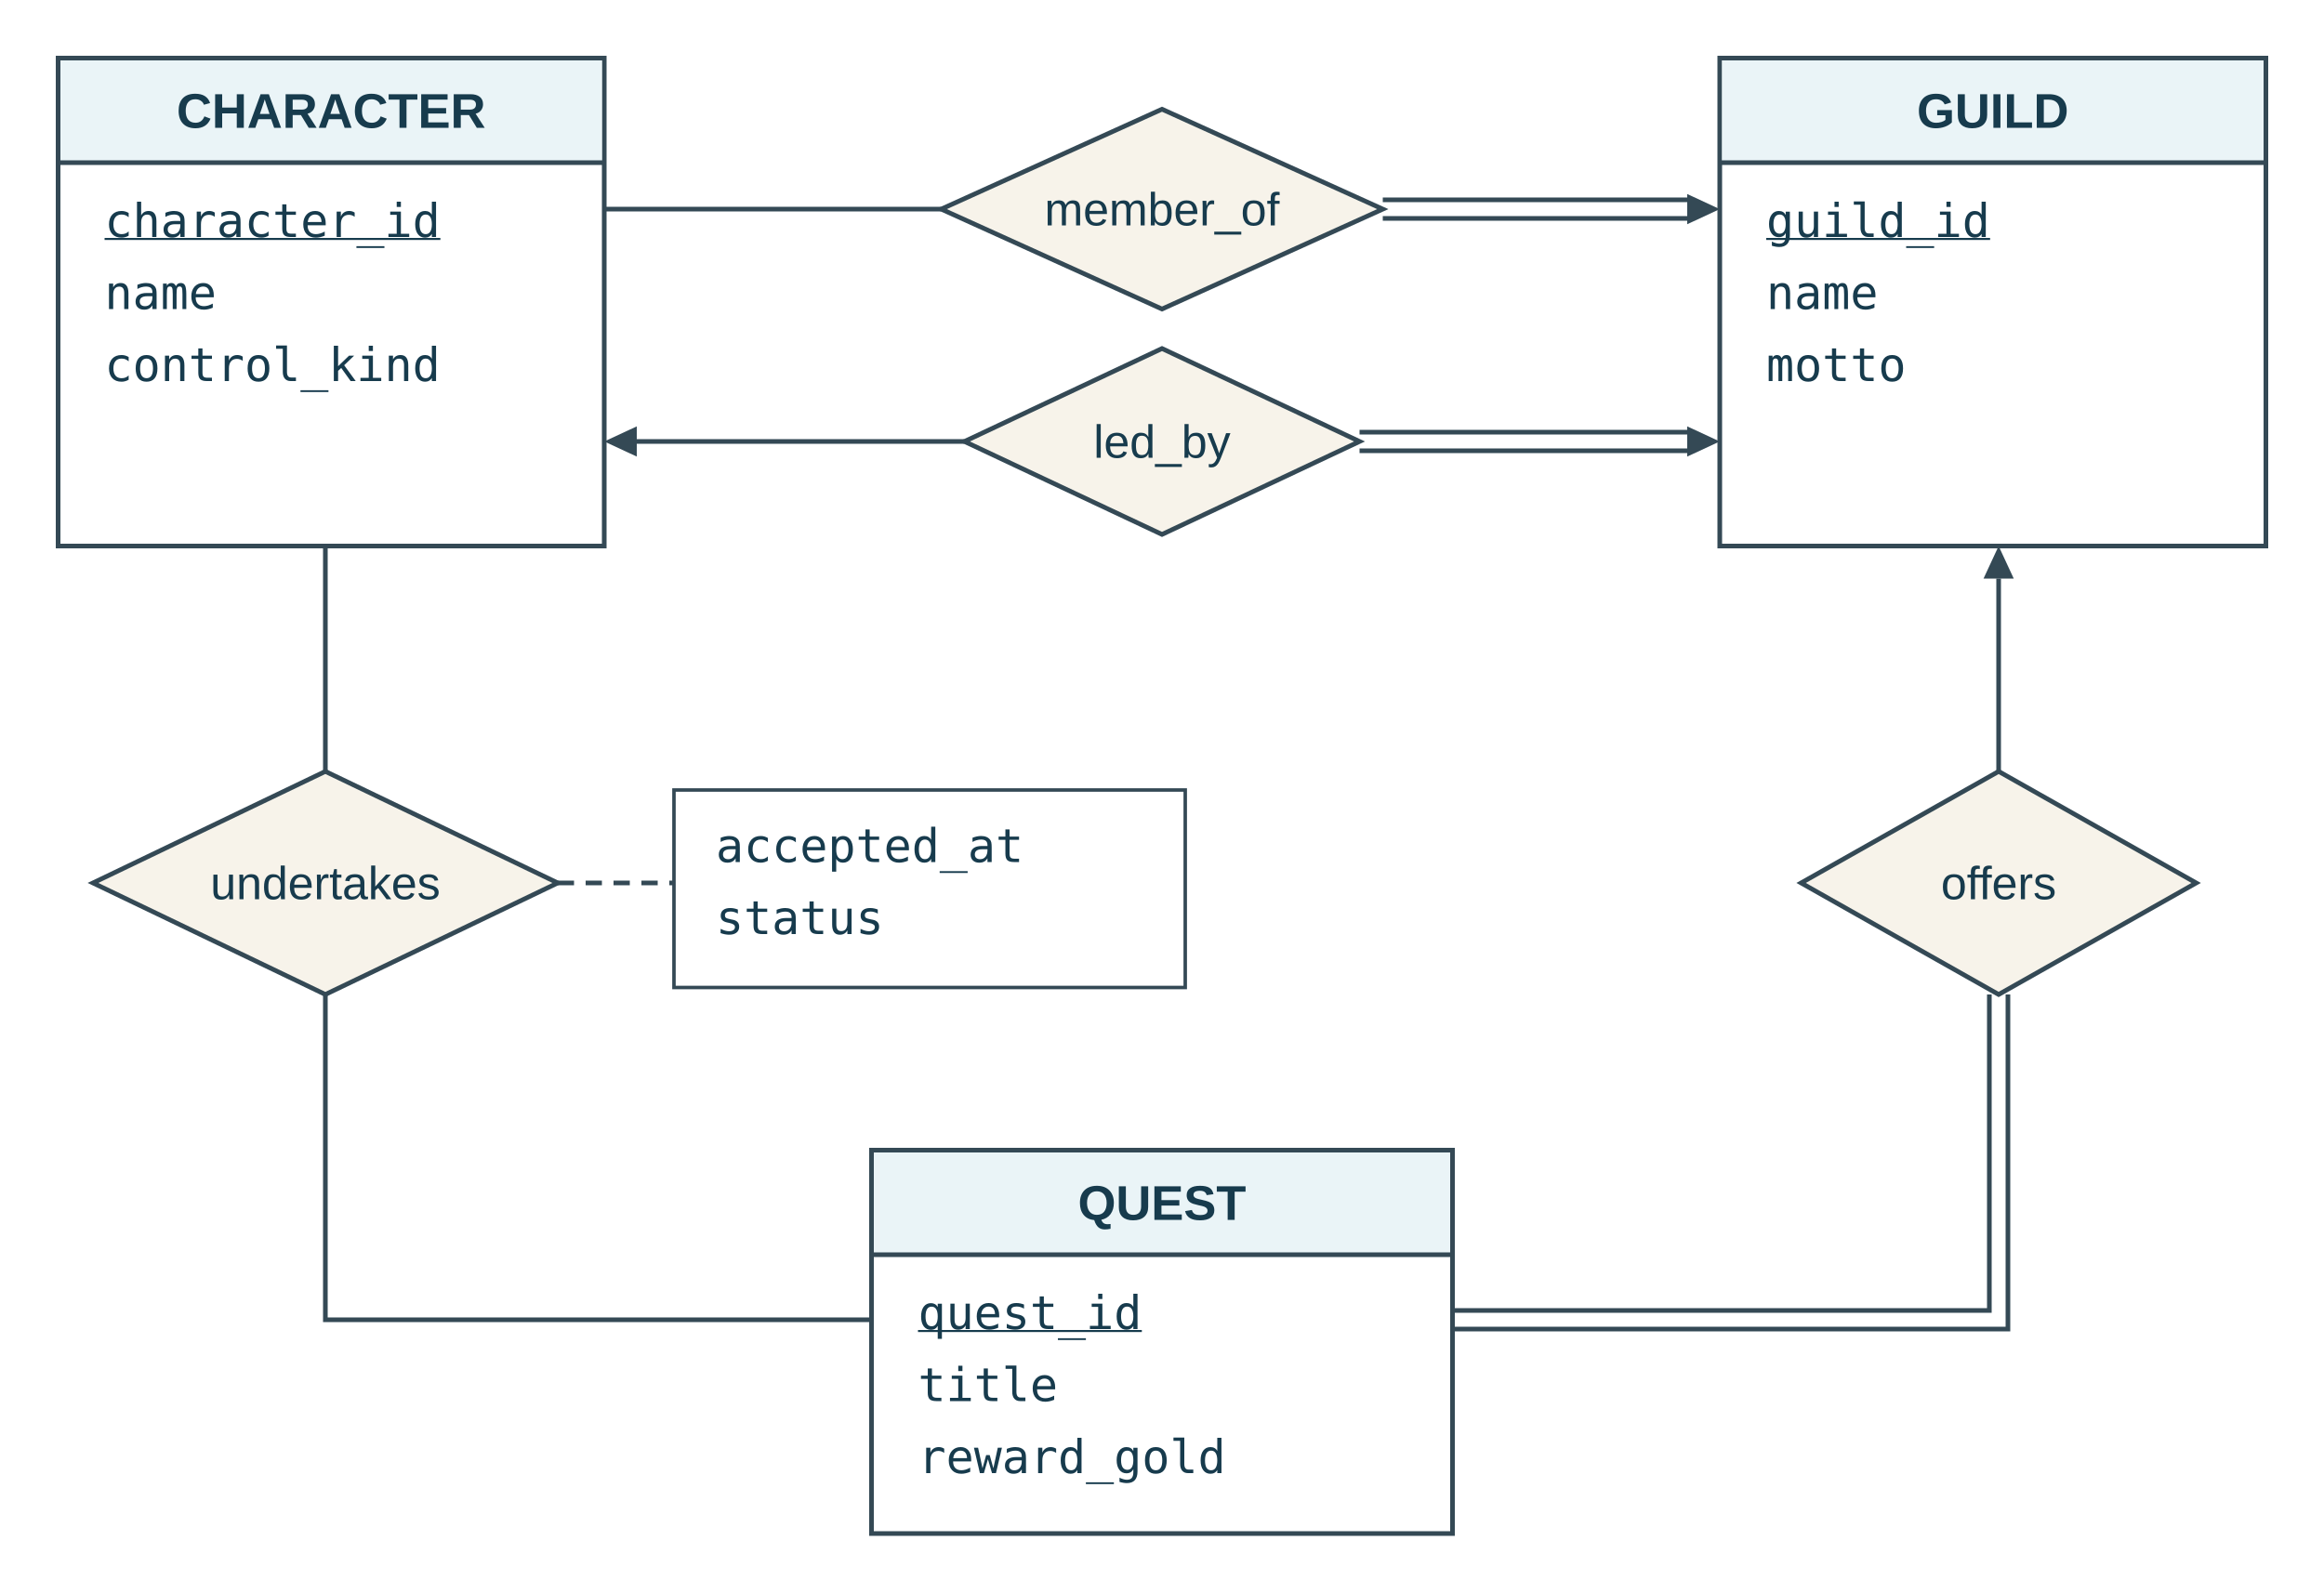
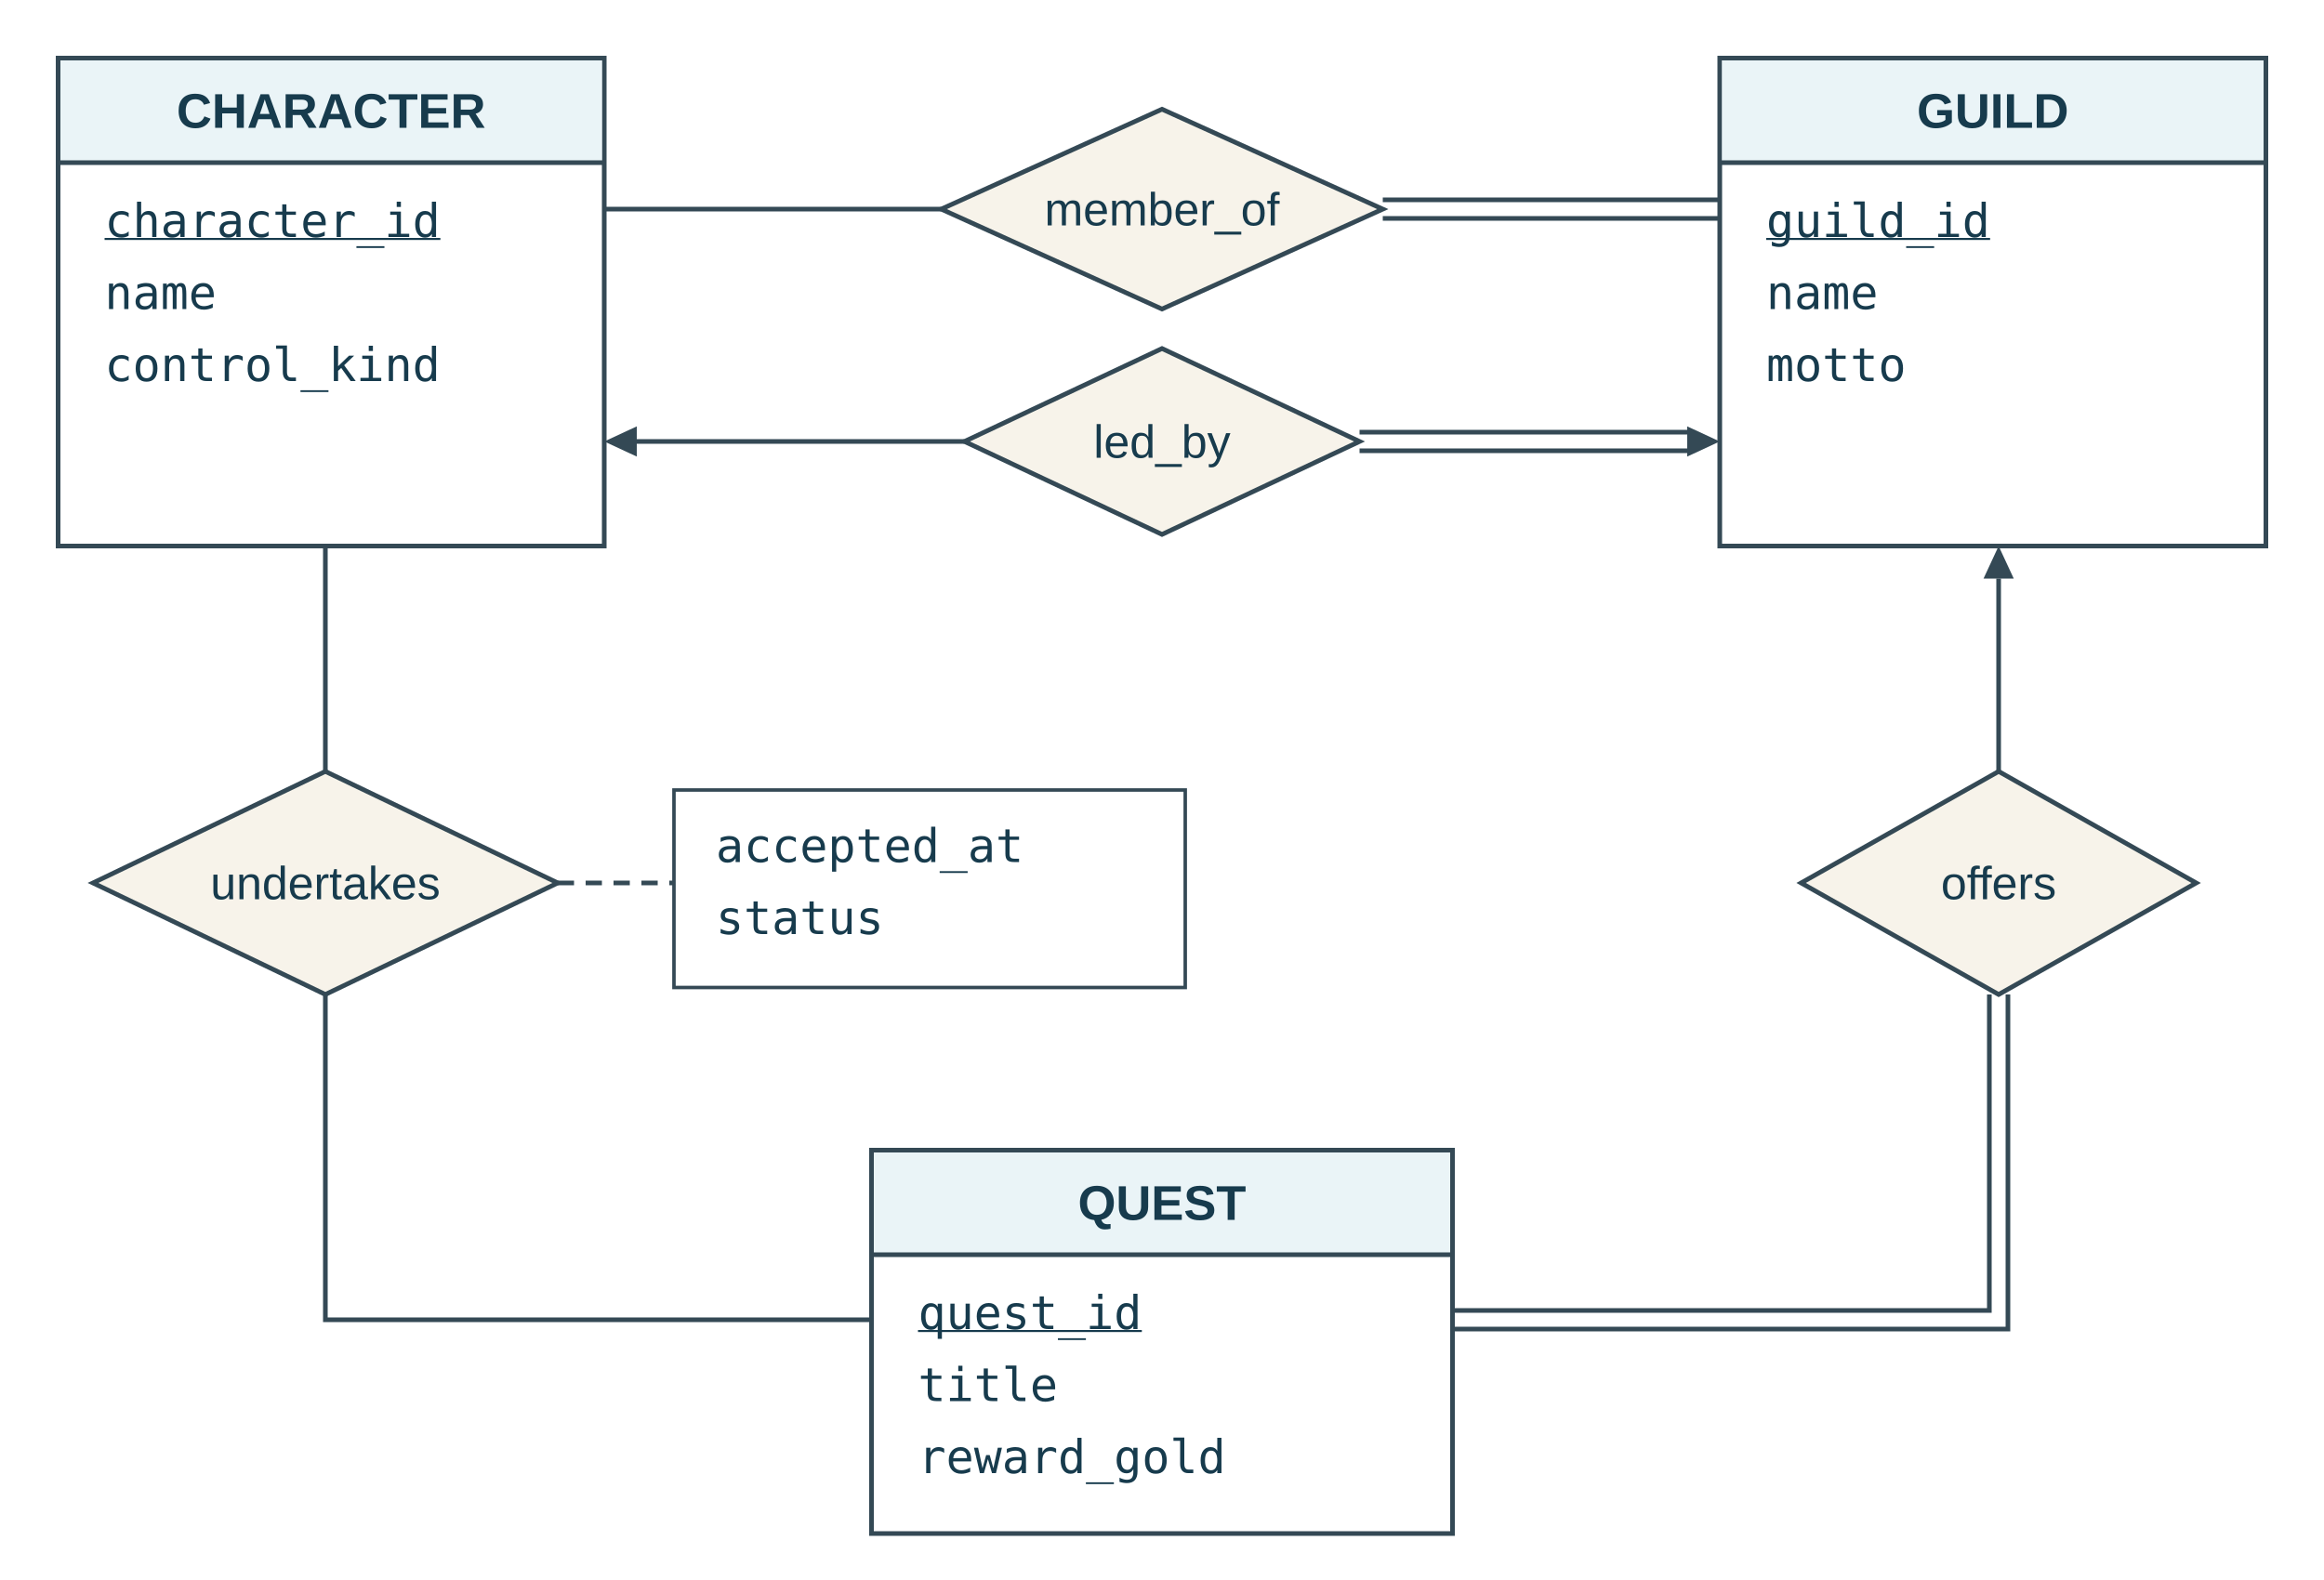
<svg xmlns="http://www.w3.org/2000/svg" width="1000" height="680" viewBox="0 0 1000 680" role="img" aria-labelledby="title desc">
  <style>text{font-family:Arial,Helvetica,sans-serif;fill:#173b4d}.heading{font-size:21px;font-weight:700}.attribute{font-family:Consolas,monospace;font-size:20px}.relationship{font-size:20px}.note{font-size:19px;fill:#475569}</style>
  <rect width="1000" height="680" fill="#ffffff" />
  <rect x="25" y="25" width="235" height="210" fill="#fff" stroke="#344955" stroke-width="2" />
  <rect x="26" y="26" width="233" height="44" fill="#eaf4f7" />
  <path d="M25 70 H260" stroke="#344955" stroke-width="2" />
  <text x="142.5" y="55" class="heading" text-anchor="middle">CHARACTER</text>
  <text x="45" y="102" class="attribute" text-anchor="start" text-decoration="underline">character_id</text>
  <text x="45" y="133" class="attribute" text-anchor="start">name</text>
  <text x="45" y="164" class="attribute" text-anchor="start">control_kind</text>
  <rect x="740" y="25" width="235" height="210" fill="#fff" stroke="#344955" stroke-width="2" />
  <rect x="741" y="26" width="233" height="44" fill="#eaf4f7" />
  <path d="M740 70 H975" stroke="#344955" stroke-width="2" />
  <text x="857.5" y="55" class="heading" text-anchor="middle">GUILD</text>
  <text x="760" y="102" class="attribute" text-anchor="start" text-decoration="underline">guild_id</text>
  <text x="760" y="133" class="attribute" text-anchor="start">name</text>
  <text x="760" y="164" class="attribute" text-anchor="start">motto</text>
  <rect x="375" y="495" width="250" height="165" fill="#fff" stroke="#344955" stroke-width="2" />
  <rect x="376" y="496" width="248" height="44" fill="#eaf4f7" />
  <path d="M375 540 H625" stroke="#344955" stroke-width="2" />
  <text x="500.0" y="525" class="heading" text-anchor="middle">QUEST</text>
  <text x="395" y="572" class="attribute" text-anchor="start" text-decoration="underline">quest_id</text>
  <text x="395" y="603" class="attribute" text-anchor="start">title</text>
  <text x="395" y="634" class="attribute" text-anchor="start">reward_gold</text>
  <polygon points="405,90 500,47 595,90 500,133" fill="#f7f3ea" stroke="#344955" stroke-width="2" />
  <text x="500" y="97" class="relationship" text-anchor="middle">member_of</text>
  <polygon points="415,190 500,150 585,190 500,230" fill="#f7f3ea" stroke="#344955" stroke-width="2" />
  <text x="500" y="197" class="relationship" text-anchor="middle">led_by</text>
  <polygon points="40,380 140,332 240,380 140,428" fill="#f7f3ea" stroke="#344955" stroke-width="2" />
  <text x="140" y="387" class="relationship" text-anchor="middle">undertakes</text>
  <polygon points="775,380 860,332 945,380 860,428" fill="#f7f3ea" stroke="#344955" stroke-width="2" />
  <text x="860" y="387" class="relationship" text-anchor="middle">offers</text>
  <path d="M260,90 L405,90" fill="none" stroke="#344955" stroke-width="2" />
-   <polygon points="740,90 726.0,96.5 726.0,83.5" fill="#344955" />
-   <path d="M595,86 L726,86" fill="none" stroke="#344955" stroke-width="2" />
-   <path d="M595,94 L726,94" fill="none" stroke="#344955" stroke-width="2" />
+   <path d="M595,86 L740,86" fill="none" stroke="#344955" stroke-width="2" />
+   <path d="M595,94 L740,94" fill="none" stroke="#344955" stroke-width="2" />
  <polygon points="260,190 274.0,183.5 274.0,196.5" fill="#344955" />
  <path d="M415,190 L274,190" fill="none" stroke="#344955" stroke-width="2" />
  <polygon points="740,190 726.0,196.5 726.0,183.5" fill="#344955" />
  <path d="M585,186 L726,186" fill="none" stroke="#344955" stroke-width="2" />
  <path d="M585,194 L726,194" fill="none" stroke="#344955" stroke-width="2" />
  <path d="M140,235 L140,332" fill="none" stroke="#344955" stroke-width="2" />
  <path d="M140,428 L140,568 L375,568" fill="none" stroke="#344955" stroke-width="2" />
  <polygon points="860,235 866.5,249.0 853.5,249.0" fill="#344955" />
  <path d="M860,332 L860,249" fill="none" stroke="#344955" stroke-width="2" />
  <path d="M864,428 L864,572 L625,572" fill="none" stroke="#344955" stroke-width="2" />
  <path d="M856,428 L856,564 L625,564" fill="none" stroke="#344955" stroke-width="2" />
  <rect x="290" y="340" width="220" height="85" fill="#fff" stroke="#344955" stroke-width="1.5" />
  <text x="308" y="371" class="attribute" text-anchor="start">accepted_at</text>
  <text x="308" y="402" class="attribute" text-anchor="start">status</text>
  <path d="M240,380 L290,380" fill="none" stroke="#344955" stroke-width="2" stroke-dasharray="7 5" />
</svg>
